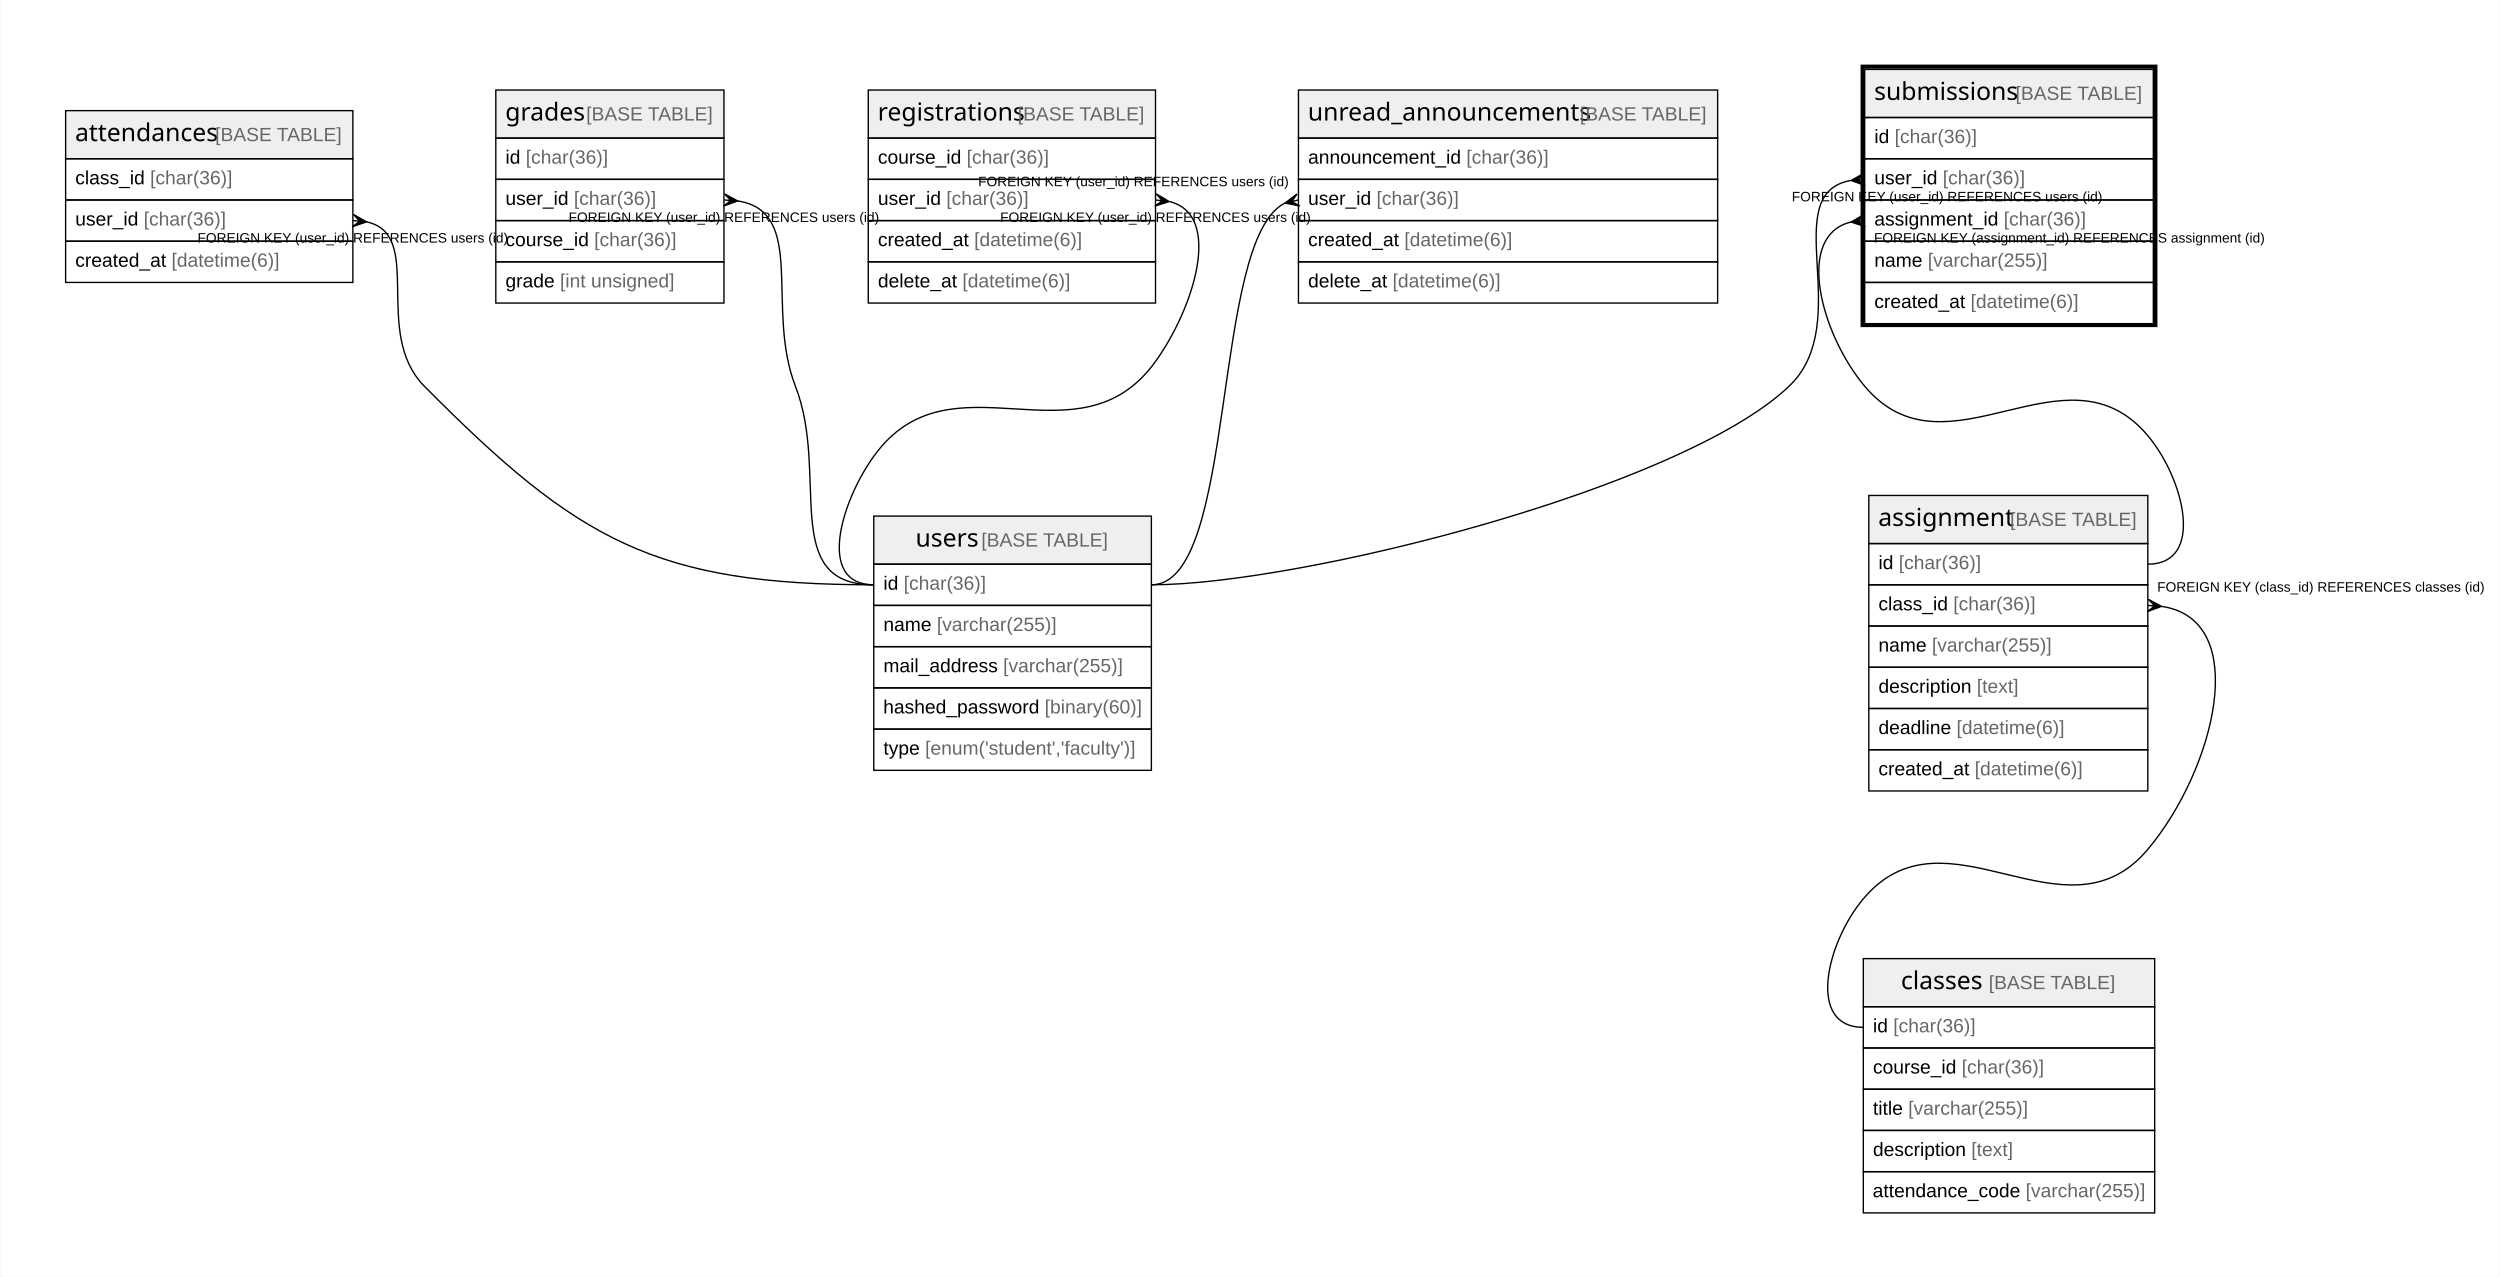
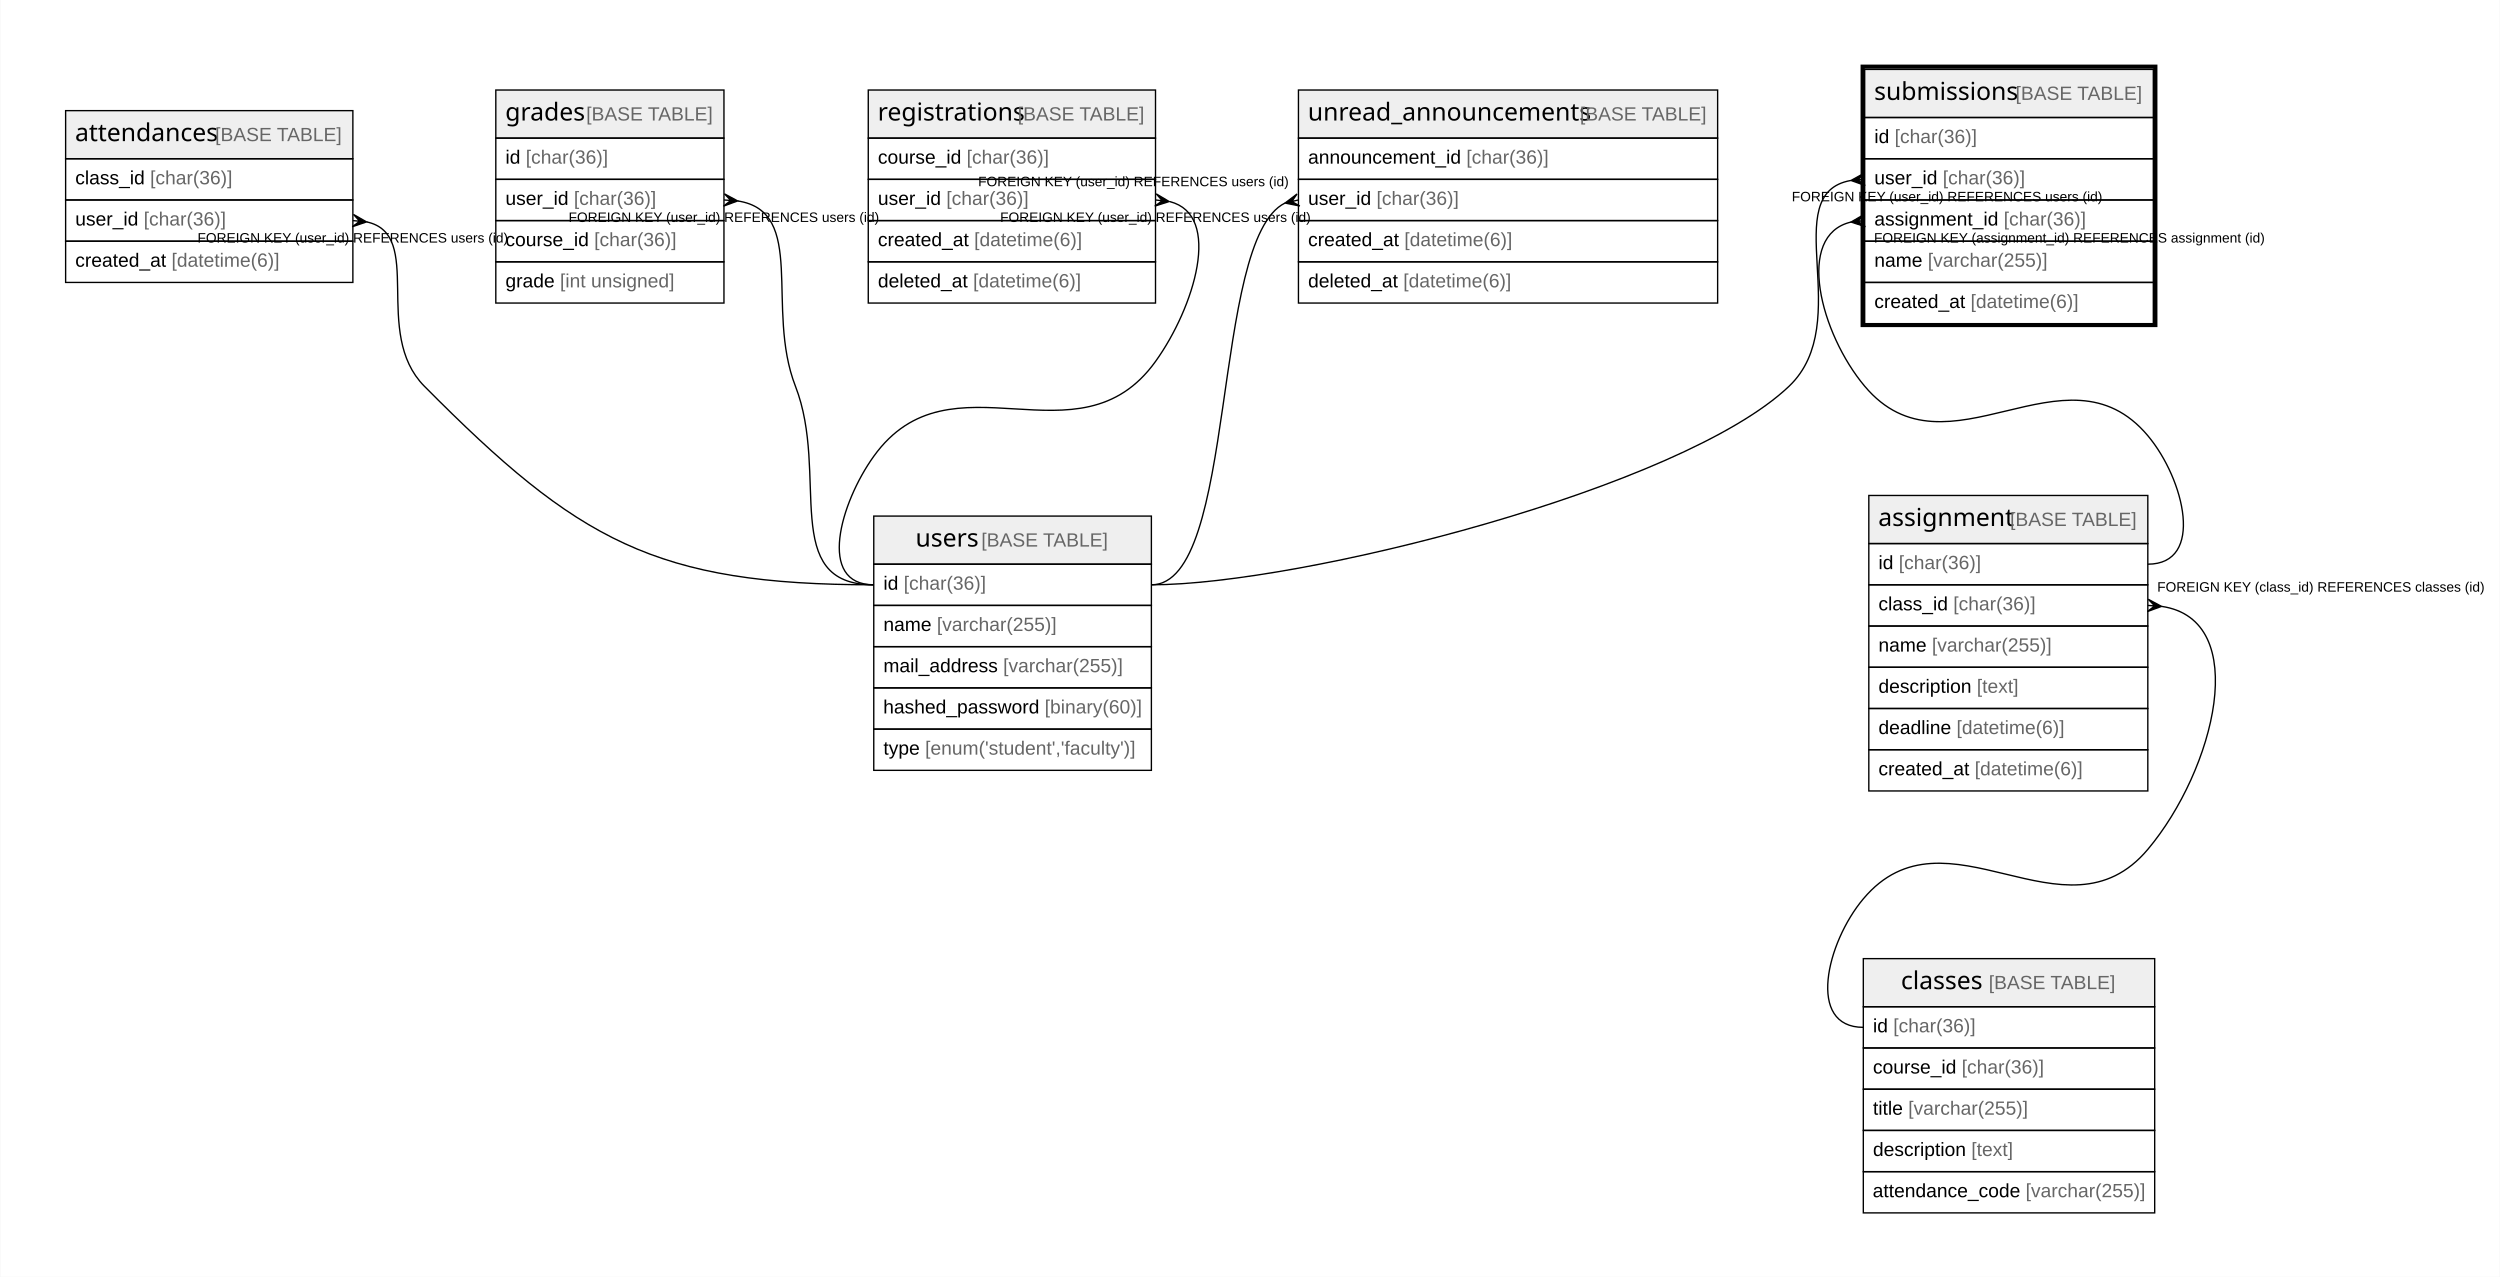
<svg xmlns="http://www.w3.org/2000/svg" width="1819pt" height="929pt" viewBox="0.00 0.00 1818.50 929.00">
  <g id="graph0" class="graph" transform="scale(1 1) rotate(0) translate(4 925)">
    <polygon fill="#ffffff" stroke="transparent" points="-4,4 -4,-925 1814.5,-925 1814.5,4 -4,4" />
    <g id="node1" class="node">
      <polygon fill="#efefef" stroke="transparent" points="1352.5,-839.5 1352.5,-874.5 1562.5,-874.5 1562.5,-839.5 1352.5,-839.5" />
      <polygon fill="none" stroke="#000000" points="1352.5,-839.5 1352.5,-874.5 1562.5,-874.5 1562.5,-839.5 1352.5,-839.5" />
      <text text-anchor="start" x="1359.37" y="-852.3" font-family="Arial Bold" font-size="18.00" fill="#000000">submissions</text>
      <text text-anchor="start" x="1458.376" y="-852.3" font-family="Arial" font-size="14.00" fill="#000000"> </text>
      <text text-anchor="start" x="1462.266" y="-852.3" font-family="Arial" font-size="14.00" fill="#666666">[BASE TABLE]</text>
      <polygon fill="none" stroke="#000000" points="1352.5,-809.5 1352.5,-839.5 1562.5,-839.5 1562.5,-809.5 1352.5,-809.5" />
      <text text-anchor="start" x="1359.5" y="-820.9" font-family="Arial" font-size="14.00" fill="#000000">id </text>
      <text text-anchor="start" x="1374.28" y="-820.9" font-family="Arial" font-size="14.00" fill="#666666">[char(36)]</text>
      <polygon fill="none" stroke="#000000" points="1352.5,-779.5 1352.5,-809.5 1562.5,-809.5 1562.5,-779.5 1352.5,-779.5" />
      <text text-anchor="start" x="1359.5" y="-790.9" font-family="Arial" font-size="14.00" fill="#000000">user_id </text>
      <text text-anchor="start" x="1409.288" y="-790.9" font-family="Arial" font-size="14.00" fill="#666666">[char(36)]</text>
      <polygon fill="none" stroke="#000000" points="1352.5,-749.5 1352.5,-779.5 1562.5,-779.5 1562.5,-749.5 1352.5,-749.5" />
      <text text-anchor="start" x="1359.5" y="-760.9" font-family="Arial" font-size="14.00" fill="#000000">assignment_id </text>
      <text text-anchor="start" x="1453.633" y="-760.9" font-family="Arial" font-size="14.00" fill="#666666">[char(36)]</text>
      <polygon fill="none" stroke="#000000" points="1352.5,-719.5 1352.5,-749.5 1562.5,-749.5 1562.5,-719.5 1352.5,-719.5" />
      <text text-anchor="start" x="1359.5" y="-730.9" font-family="Arial" font-size="14.00" fill="#000000">name </text>
      <text text-anchor="start" x="1398.399" y="-730.9" font-family="Arial" font-size="14.00" fill="#666666">[varchar(255)]</text>
      <polygon fill="none" stroke="#000000" points="1352.5,-689.5 1352.5,-719.5 1562.5,-719.5 1562.5,-689.5 1352.5,-689.5" />
      <text text-anchor="start" x="1359.5" y="-700.9" font-family="Arial" font-size="14.00" fill="#000000">created_at </text>
      <text text-anchor="start" x="1429.528" y="-700.9" font-family="Arial" font-size="14.00" fill="#666666">[datetime(6)]</text>
      <polygon fill="none" stroke="#000000" stroke-width="3" points="1351,-688.5 1351,-876.5 1564,-876.5 1564,-688.5 1351,-688.5" />
    </g>
    <g id="node2" class="node">
      <polygon fill="#efefef" stroke="transparent" points="631.5,-514.5 631.5,-549.5 833.5,-549.5 833.5,-514.5 631.5,-514.5" />
      <polygon fill="none" stroke="#000000" points="631.5,-514.5 631.5,-549.5 833.5,-549.5 833.5,-514.5 631.5,-514.5" />
      <text text-anchor="start" x="661.871" y="-527.3" font-family="Arial Bold" font-size="18.00" fill="#000000">users</text>
      <text text-anchor="start" x="705.875" y="-527.3" font-family="Arial" font-size="14.00" fill="#000000"> </text>
      <text text-anchor="start" x="709.766" y="-527.3" font-family="Arial" font-size="14.00" fill="#666666">[BASE TABLE]</text>
      <polygon fill="none" stroke="#000000" points="631.5,-484.5 631.5,-514.5 833.5,-514.5 833.5,-484.5 631.5,-484.5" />
      <text text-anchor="start" x="638.5" y="-495.9" font-family="Arial" font-size="14.00" fill="#000000">id </text>
      <text text-anchor="start" x="653.28" y="-495.9" font-family="Arial" font-size="14.00" fill="#666666">[char(36)]</text>
      <polygon fill="none" stroke="#000000" points="631.5,-454.5 631.5,-484.5 833.5,-484.5 833.5,-454.5 631.5,-454.5" />
      <text text-anchor="start" x="638.5" y="-465.9" font-family="Arial" font-size="14.00" fill="#000000">name </text>
      <text text-anchor="start" x="677.399" y="-465.9" font-family="Arial" font-size="14.00" fill="#666666">[varchar(255)]</text>
      <polygon fill="none" stroke="#000000" points="631.5,-424.5 631.5,-454.5 833.5,-454.5 833.5,-424.5 631.5,-424.5" />
      <text text-anchor="start" x="638.5" y="-435.9" font-family="Arial" font-size="14.00" fill="#000000">mail_address </text>
      <text text-anchor="start" x="725.621" y="-435.9" font-family="Arial" font-size="14.00" fill="#666666">[varchar(255)]</text>
      <polygon fill="none" stroke="#000000" points="631.5,-394.5 631.5,-424.5 833.5,-424.5 833.5,-394.5 631.5,-394.5" />
      <text text-anchor="start" x="638.367" y="-405.9" font-family="Arial" font-size="14.00" fill="#000000">hashed_password </text>
      <text text-anchor="start" x="755.851" y="-405.9" font-family="Arial" font-size="14.00" fill="#666666">[binary(60)]</text>
      <polygon fill="none" stroke="#000000" points="631.5,-364.5 631.5,-394.5 833.5,-394.5 833.5,-364.5 631.5,-364.5" />
      <text text-anchor="start" x="638.5" y="-375.9" font-family="Arial" font-size="14.00" fill="#000000">type </text>
      <text text-anchor="start" x="668.846" y="-375.9" font-family="Arial" font-size="14.00" fill="#666666">[enum('student','faculty')]</text>
    </g>
    <g id="edge1" class="edge">
      <path fill="none" stroke="#000000" d="M1342.355,-793.677C1288.101,-783.953 1346.343,-690.532 1297.5,-644 1219.308,-569.509 941.495,-499.5 833.5,-499.5" />
      <polygon fill="#000000" stroke="#000000" points="1342.533,-793.691 1352.136,-798.985 1347.516,-794.096 1352.5,-794.5 1352.5,-794.5 1352.5,-794.5 1347.516,-794.096 1352.864,-790.015 1342.533,-793.691 1342.533,-793.691" />
      <text text-anchor="start" x="1299.445" y="-778.5" font-family="Arial" font-size="10.00" fill="#000000">FOREIGN KEY (user_id) REFERENCES users (id)</text>
    </g>
    <g id="node7" class="node">
      <polygon fill="#efefef" stroke="transparent" points="1355.5,-529.5 1355.5,-564.5 1558.5,-564.5 1558.5,-529.5 1355.5,-529.5" />
      <polygon fill="none" stroke="#000000" points="1355.5,-529.5 1355.5,-564.5 1558.5,-564.5 1558.5,-529.5 1355.5,-529.5" />
      <text text-anchor="start" x="1362.363" y="-542.3" font-family="Arial Bold" font-size="18.00" fill="#000000">assignment</text>
      <text text-anchor="start" x="1454.383" y="-542.3" font-family="Arial" font-size="14.00" fill="#000000"> </text>
      <text text-anchor="start" x="1458.274" y="-542.3" font-family="Arial" font-size="14.00" fill="#666666">[BASE TABLE]</text>
      <polygon fill="none" stroke="#000000" points="1355.5,-499.5 1355.5,-529.5 1558.5,-529.5 1558.5,-499.5 1355.5,-499.5" />
      <text text-anchor="start" x="1362.5" y="-510.9" font-family="Arial" font-size="14.00" fill="#000000">id </text>
      <text text-anchor="start" x="1377.28" y="-510.9" font-family="Arial" font-size="14.00" fill="#666666">[char(36)]</text>
      <polygon fill="none" stroke="#000000" points="1355.5,-469.5 1355.5,-499.5 1558.5,-499.5 1558.5,-469.5 1355.5,-469.5" />
      <text text-anchor="start" x="1362.5" y="-480.9" font-family="Arial" font-size="14.00" fill="#000000">class_id </text>
      <text text-anchor="start" x="1416.952" y="-480.9" font-family="Arial" font-size="14.00" fill="#666666">[char(36)]</text>
      <polygon fill="none" stroke="#000000" points="1355.5,-439.5 1355.5,-469.5 1558.5,-469.5 1558.5,-439.5 1355.5,-439.5" />
      <text text-anchor="start" x="1362.5" y="-450.9" font-family="Arial" font-size="14.00" fill="#000000">name </text>
      <text text-anchor="start" x="1401.399" y="-450.9" font-family="Arial" font-size="14.00" fill="#666666">[varchar(255)]</text>
      <polygon fill="none" stroke="#000000" points="1355.5,-409.5 1355.5,-439.5 1558.5,-439.5 1558.5,-409.5 1355.5,-409.5" />
      <text text-anchor="start" x="1362.5" y="-420.9" font-family="Arial" font-size="14.00" fill="#000000">description </text>
      <text text-anchor="start" x="1434.068" y="-420.9" font-family="Arial" font-size="14.00" fill="#666666">[text]</text>
      <polygon fill="none" stroke="#000000" points="1355.5,-379.5 1355.5,-409.5 1558.5,-409.5 1558.5,-379.5 1355.5,-379.5" />
      <text text-anchor="start" x="1362.5" y="-390.9" font-family="Arial" font-size="14.00" fill="#000000">deadline </text>
      <text text-anchor="start" x="1419.299" y="-390.9" font-family="Arial" font-size="14.00" fill="#666666">[datetime(6)]</text>
      <polygon fill="none" stroke="#000000" points="1355.5,-349.5 1355.5,-379.5 1558.5,-379.5 1558.5,-349.5 1355.5,-349.5" />
      <text text-anchor="start" x="1362.5" y="-360.9" font-family="Arial" font-size="14.00" fill="#000000">created_at </text>
      <text text-anchor="start" x="1432.528" y="-360.9" font-family="Arial" font-size="14.00" fill="#666666">[datetime(6)]</text>
    </g>
    <g id="edge6" class="edge">
      <path fill="none" stroke="#000000" d="M1342.517,-763.423C1301.628,-753.811 1320.399,-682.197 1352.5,-644 1412.297,-572.847 1498.703,-679.153 1558.5,-608 1585.236,-576.187 1600.056,-514.5 1558.5,-514.5" />
      <polygon fill="#000000" stroke="#000000" points="1342.558,-763.428 1352.017,-768.974 1347.529,-763.964 1352.5,-764.5 1352.5,-764.5 1352.5,-764.5 1347.529,-763.964 1352.983,-760.026 1342.558,-763.428 1342.558,-763.428" />
      <text text-anchor="start" x="1359.27" y="-748.5" font-family="Arial" font-size="10.00" fill="#000000">FOREIGN KEY (assignment_id) REFERENCES assignment (id)</text>
    </g>
    <g id="node3" class="node">
      <polygon fill="#efefef" stroke="transparent" points="43.5,-809.5 43.5,-844.5 252.5,-844.5 252.5,-809.5 43.5,-809.5" />
      <polygon fill="none" stroke="#000000" points="43.5,-809.5 43.5,-844.5 252.5,-844.5 252.5,-809.5 43.5,-809.5" />
      <text text-anchor="start" x="50.349" y="-822.3" font-family="Arial Bold" font-size="18.00" fill="#000000">attendances</text>
      <text text-anchor="start" x="148.397" y="-822.3" font-family="Arial" font-size="14.00" fill="#000000"> </text>
      <text text-anchor="start" x="152.288" y="-822.3" font-family="Arial" font-size="14.00" fill="#666666">[BASE TABLE]</text>
      <polygon fill="none" stroke="#000000" points="43.5,-779.5 43.5,-809.5 252.5,-809.5 252.5,-779.5 43.5,-779.5" />
      <text text-anchor="start" x="50.5" y="-790.9" font-family="Arial" font-size="14.00" fill="#000000">class_id </text>
      <text text-anchor="start" x="104.952" y="-790.9" font-family="Arial" font-size="14.00" fill="#666666">[char(36)]</text>
      <polygon fill="none" stroke="#000000" points="43.5,-749.5 43.5,-779.5 252.5,-779.5 252.5,-749.5 43.5,-749.5" />
      <text text-anchor="start" x="50.5" y="-760.9" font-family="Arial" font-size="14.00" fill="#000000">user_id </text>
      <text text-anchor="start" x="100.288" y="-760.9" font-family="Arial" font-size="14.00" fill="#666666">[char(36)]</text>
      <polygon fill="none" stroke="#000000" points="43.5,-719.5 43.5,-749.5 252.5,-749.5 252.5,-719.5 43.5,-719.5" />
      <text text-anchor="start" x="50.5" y="-730.9" font-family="Arial" font-size="14.00" fill="#000000">created_at </text>
      <text text-anchor="start" x="120.528" y="-730.9" font-family="Arial" font-size="14.00" fill="#666666">[datetime(6)]</text>
    </g>
    <g id="edge2" class="edge">
      <path fill="none" stroke="#000000" d="M262.513,-763.546C305.087,-754.463 266.082,-682.754 304.5,-644 416.363,-531.159 472.609,-499.5 631.5,-499.5" />
      <polygon fill="#000000" stroke="#000000" points="262.455,-763.551 252.073,-760.02 257.477,-764.026 252.5,-764.5 252.5,-764.5 252.5,-764.5 257.477,-764.026 252.927,-768.98 262.455,-763.551 262.455,-763.551" />
      <text text-anchor="start" x="139.445" y="-748.5" font-family="Arial" font-size="10.00" fill="#000000">FOREIGN KEY (user_id) REFERENCES users (id)</text>
    </g>
    <g id="node4" class="node">
      <polygon fill="#efefef" stroke="transparent" points="356.5,-824.5 356.5,-859.5 522.5,-859.5 522.5,-824.5 356.5,-824.5" />
      <polygon fill="none" stroke="#000000" points="356.5,-824.5 356.5,-859.5 522.5,-859.5 522.5,-824.5 356.5,-824.5" />
      <text text-anchor="start" x="363.365" y="-837.3" font-family="Arial Bold" font-size="18.00" fill="#000000">grades</text>
      <text text-anchor="start" x="418.382" y="-837.3" font-family="Arial" font-size="14.00" fill="#000000"> </text>
      <text text-anchor="start" x="422.272" y="-837.3" font-family="Arial" font-size="14.00" fill="#666666">[BASE TABLE]</text>
      <polygon fill="none" stroke="#000000" points="356.5,-794.5 356.5,-824.5 522.5,-824.5 522.5,-794.5 356.5,-794.5" />
      <text text-anchor="start" x="363.5" y="-805.9" font-family="Arial" font-size="14.00" fill="#000000">id </text>
      <text text-anchor="start" x="378.28" y="-805.9" font-family="Arial" font-size="14.00" fill="#666666">[char(36)]</text>
      <polygon fill="none" stroke="#000000" points="356.5,-764.5 356.5,-794.5 522.5,-794.5 522.5,-764.5 356.5,-764.5" />
      <text text-anchor="start" x="363.5" y="-775.9" font-family="Arial" font-size="14.00" fill="#000000">user_id </text>
      <text text-anchor="start" x="413.288" y="-775.9" font-family="Arial" font-size="14.00" fill="#666666">[char(36)]</text>
      <polygon fill="none" stroke="#000000" points="356.5,-734.5 356.5,-764.5 522.5,-764.5 522.5,-734.5 356.5,-734.5" />
      <text text-anchor="start" x="363.5" y="-745.9" font-family="Arial" font-size="14.00" fill="#000000">course_id </text>
      <text text-anchor="start" x="428.071" y="-745.9" font-family="Arial" font-size="14.00" fill="#666666">[char(36)]</text>
      <polygon fill="none" stroke="#000000" points="356.5,-704.5 356.5,-734.5 522.5,-734.5 522.5,-704.5 356.5,-704.5" />
      <text text-anchor="start" x="363.5" y="-715.9" font-family="Arial" font-size="14.00" fill="#000000">grade </text>
      <text text-anchor="start" x="403.182" y="-715.9" font-family="Arial" font-size="14.00" fill="#666666">[int unsigned]</text>
    </g>
    <g id="edge3" class="edge">
      <path fill="none" stroke="#000000" d="M532.524,-778.791C583.129,-771.009 552.434,-700.709 574.5,-644 599.535,-579.661 562.462,-499.5 631.5,-499.5" />
      <polygon fill="#000000" stroke="#000000" points="532.475,-778.794 522.182,-775.011 527.487,-779.147 522.5,-779.5 522.5,-779.5 522.5,-779.5 527.487,-779.147 522.818,-783.989 532.475,-778.794 532.475,-778.794" />
      <text text-anchor="start" x="409.445" y="-763.5" font-family="Arial" font-size="10.00" fill="#000000">FOREIGN KEY (user_id) REFERENCES users (id)</text>
    </g>
    <g id="node5" class="node">
      <polygon fill="#efefef" stroke="transparent" points="627.5,-824.5 627.5,-859.5 836.5,-859.5 836.5,-824.5 627.5,-824.5" />
      <polygon fill="none" stroke="#000000" points="627.5,-824.5 627.5,-859.5 836.5,-859.5 836.5,-824.5 627.5,-824.5" />
      <text text-anchor="start" x="634.369" y="-837.3" font-family="Arial Bold" font-size="18.00" fill="#000000">registrations</text>
      <text text-anchor="start" x="732.377" y="-837.3" font-family="Arial" font-size="14.00" fill="#000000"> </text>
      <text text-anchor="start" x="736.268" y="-837.3" font-family="Arial" font-size="14.00" fill="#666666">[BASE TABLE]</text>
      <polygon fill="none" stroke="#000000" points="627.5,-794.5 627.5,-824.5 836.5,-824.5 836.5,-794.5 627.5,-794.5" />
      <text text-anchor="start" x="634.5" y="-805.9" font-family="Arial" font-size="14.00" fill="#000000">course_id </text>
      <text text-anchor="start" x="699.071" y="-805.9" font-family="Arial" font-size="14.00" fill="#666666">[char(36)]</text>
      <polygon fill="none" stroke="#000000" points="627.5,-764.5 627.5,-794.5 836.5,-794.5 836.5,-764.5 627.5,-764.5" />
      <text text-anchor="start" x="634.5" y="-775.9" font-family="Arial" font-size="14.00" fill="#000000">user_id </text>
      <text text-anchor="start" x="684.288" y="-775.9" font-family="Arial" font-size="14.00" fill="#666666">[char(36)]</text>
      <polygon fill="none" stroke="#000000" points="627.5,-734.5 627.5,-764.5 836.5,-764.5 836.5,-734.5 627.5,-734.5" />
      <text text-anchor="start" x="634.5" y="-745.9" font-family="Arial" font-size="14.00" fill="#000000">created_at </text>
      <text text-anchor="start" x="704.528" y="-745.9" font-family="Arial" font-size="14.00" fill="#666666">[datetime(6)]</text>
      <polygon fill="none" stroke="#000000" points="627.5,-704.5 627.5,-734.5 836.5,-734.5 836.5,-704.5 627.5,-704.5" />
-       <text text-anchor="start" x="634.5" y="-715.9" font-family="Arial" font-size="14.00" fill="#000000">delete_at </text>
-       <text text-anchor="start" x="695.974" y="-715.9" font-family="Arial" font-size="14.00" fill="#666666">[datetime(6)]</text>
+       <text text-anchor="start" x="634.5" y="-715.9" font-family="Arial" font-size="14.00" fill="#000000">deleted_at </text>
+       <text text-anchor="start" x="703.757" y="-715.9" font-family="Arial" font-size="14.00" fill="#666666">[datetime(6)]</text>
    </g>
    <g id="edge4" class="edge">
      <path fill="none" stroke="#000000" d="M846.932,-778.303C885.446,-768.534 864.711,-701.262 836.5,-662 780.404,-583.93 687.596,-671.07 631.5,-593 607.251,-559.253 589.944,-499.5 631.5,-499.5" />
      <polygon fill="#000000" stroke="#000000" points="846.435,-778.36 835.987,-775.029 841.467,-778.93 836.5,-779.5 836.5,-779.5 836.5,-779.5 841.467,-778.93 837.013,-783.971 846.435,-778.36 846.435,-778.36" />
      <text text-anchor="start" x="723.445" y="-763.5" font-family="Arial" font-size="10.00" fill="#000000">FOREIGN KEY (user_id) REFERENCES users (id)</text>
    </g>
    <g id="node6" class="node">
      <polygon fill="#efefef" stroke="transparent" points="940.5,-824.5 940.5,-859.5 1245.5,-859.5 1245.5,-824.5 940.5,-824.5" />
      <polygon fill="none" stroke="#000000" points="940.5,-824.5 940.5,-859.5 1245.5,-859.5 1245.5,-824.5 940.5,-824.5" />
      <text text-anchor="start" x="947.333" y="-837.3" font-family="Arial Bold" font-size="18.00" fill="#000000">unread_announcements</text>
      <text text-anchor="start" x="1141.413" y="-837.3" font-family="Arial" font-size="14.00" fill="#000000"> </text>
      <text text-anchor="start" x="1145.303" y="-837.3" font-family="Arial" font-size="14.00" fill="#666666">[BASE TABLE]</text>
      <polygon fill="none" stroke="#000000" points="940.5,-794.5 940.5,-824.5 1245.5,-824.5 1245.5,-794.5 940.5,-794.5" />
      <text text-anchor="start" x="947.5" y="-805.9" font-family="Arial" font-size="14.00" fill="#000000">announcement_id </text>
      <text text-anchor="start" x="1062.657" y="-805.9" font-family="Arial" font-size="14.00" fill="#666666">[char(36)]</text>
      <polygon fill="none" stroke="#000000" points="940.5,-764.5 940.5,-794.5 1245.5,-794.5 1245.5,-764.5 940.5,-764.5" />
      <text text-anchor="start" x="947.5" y="-775.9" font-family="Arial" font-size="14.00" fill="#000000">user_id </text>
      <text text-anchor="start" x="997.288" y="-775.9" font-family="Arial" font-size="14.00" fill="#666666">[char(36)]</text>
      <polygon fill="none" stroke="#000000" points="940.5,-734.5 940.5,-764.5 1245.5,-764.5 1245.5,-734.5 940.5,-734.5" />
      <text text-anchor="start" x="947.5" y="-745.9" font-family="Arial" font-size="14.00" fill="#000000">created_at </text>
      <text text-anchor="start" x="1017.528" y="-745.9" font-family="Arial" font-size="14.00" fill="#666666">[datetime(6)]</text>
      <polygon fill="none" stroke="#000000" points="940.5,-704.5 940.5,-734.5 1245.5,-734.5 1245.5,-704.5 940.5,-704.5" />
-       <text text-anchor="start" x="947.5" y="-715.9" font-family="Arial" font-size="14.00" fill="#000000">delete_at </text>
-       <text text-anchor="start" x="1008.974" y="-715.9" font-family="Arial" font-size="14.00" fill="#666666">[datetime(6)]</text>
+       <text text-anchor="start" x="947.5" y="-715.9" font-family="Arial" font-size="14.00" fill="#000000">deleted_at </text>
+       <text text-anchor="start" x="1016.757" y="-715.9" font-family="Arial" font-size="14.00" fill="#666666">[datetime(6)]</text>
    </g>
    <g id="edge5" class="edge">
      <path fill="none" stroke="#000000" d="M930.709,-777.246C876.397,-750.747 896.598,-499.5 833.5,-499.5" />
      <polygon fill="#000000" stroke="#000000" points="930.755,-777.257 939.49,-783.885 935.627,-778.378 940.5,-779.5 940.5,-779.5 940.5,-779.5 935.627,-778.378 941.51,-775.115 930.755,-777.257 930.755,-777.257" />
      <text text-anchor="start" x="707.445" y="-789.5" font-family="Arial" font-size="10.00" fill="#000000">FOREIGN KEY (user_id) REFERENCES users (id)</text>
    </g>
    <g id="node8" class="node">
      <polygon fill="#efefef" stroke="transparent" points="1351.5,-192.5 1351.5,-227.5 1563.5,-227.5 1563.5,-192.5 1351.5,-192.5" />
      <polygon fill="none" stroke="#000000" points="1351.5,-192.5 1351.5,-227.5 1563.5,-227.5 1563.5,-192.5 1351.5,-192.5" />
      <text text-anchor="start" x="1378.87" y="-205.3" font-family="Arial Bold" font-size="18.00" fill="#000000">classes</text>
      <text text-anchor="start" x="1438.876" y="-205.3" font-family="Arial" font-size="14.00" fill="#000000"> </text>
      <text text-anchor="start" x="1442.767" y="-205.3" font-family="Arial" font-size="14.00" fill="#666666">[BASE TABLE]</text>
      <polygon fill="none" stroke="#000000" points="1351.5,-162.5 1351.5,-192.5 1563.5,-192.5 1563.5,-162.5 1351.5,-162.5" />
      <text text-anchor="start" x="1358.5" y="-173.9" font-family="Arial" font-size="14.00" fill="#000000">id </text>
      <text text-anchor="start" x="1373.28" y="-173.9" font-family="Arial" font-size="14.00" fill="#666666">[char(36)]</text>
      <polygon fill="none" stroke="#000000" points="1351.5,-132.5 1351.5,-162.5 1563.5,-162.5 1563.5,-132.5 1351.5,-132.5" />
      <text text-anchor="start" x="1358.5" y="-143.9" font-family="Arial" font-size="14.00" fill="#000000">course_id </text>
      <text text-anchor="start" x="1423.071" y="-143.9" font-family="Arial" font-size="14.00" fill="#666666">[char(36)]</text>
      <polygon fill="none" stroke="#000000" points="1351.5,-102.5 1351.5,-132.5 1563.5,-132.5 1563.5,-102.5 1351.5,-102.5" />
      <text text-anchor="start" x="1358.5" y="-113.9" font-family="Arial" font-size="14.00" fill="#000000">title </text>
      <text text-anchor="start" x="1384.168" y="-113.9" font-family="Arial" font-size="14.00" fill="#666666">[varchar(255)]</text>
      <polygon fill="none" stroke="#000000" points="1351.5,-72.5 1351.5,-102.5 1563.5,-102.5 1563.5,-72.5 1351.5,-72.5" />
      <text text-anchor="start" x="1358.5" y="-83.9" font-family="Arial" font-size="14.00" fill="#000000">description </text>
      <text text-anchor="start" x="1430.068" y="-83.9" font-family="Arial" font-size="14.00" fill="#666666">[text]</text>
      <polygon fill="none" stroke="#000000" points="1351.5,-42.5 1351.5,-72.5 1563.5,-72.5 1563.5,-42.5 1351.5,-42.5" />
      <text text-anchor="start" x="1358.3" y="-53.9" font-family="Arial" font-size="14.00" fill="#000000">attendance_code </text>
      <text text-anchor="start" x="1469.581" y="-53.9" font-family="Arial" font-size="14.00" fill="#666666">[varchar(255)]</text>
    </g>
    <g id="edge7" class="edge">
      <path fill="none" stroke="#000000" d="M1568.491,-483.807C1634.818,-474.091 1606.998,-364.661 1558.5,-307 1498.392,-235.536 1411.608,-342.464 1351.5,-271 1324.751,-239.198 1309.944,-177.5 1351.5,-177.5" />
      <polygon fill="#000000" stroke="#000000" points="1568.476,-483.808 1558.188,-480.011 1563.488,-484.154 1558.5,-484.5 1558.5,-484.5 1558.5,-484.5 1563.488,-484.154 1558.812,-488.989 1568.476,-483.808 1568.476,-483.808" />
      <text text-anchor="start" x="1565.334" y="-494.5" font-family="Arial" font-size="10.00" fill="#000000">FOREIGN KEY (class_id) REFERENCES classes (id)</text>
    </g>
  </g>
</svg>
